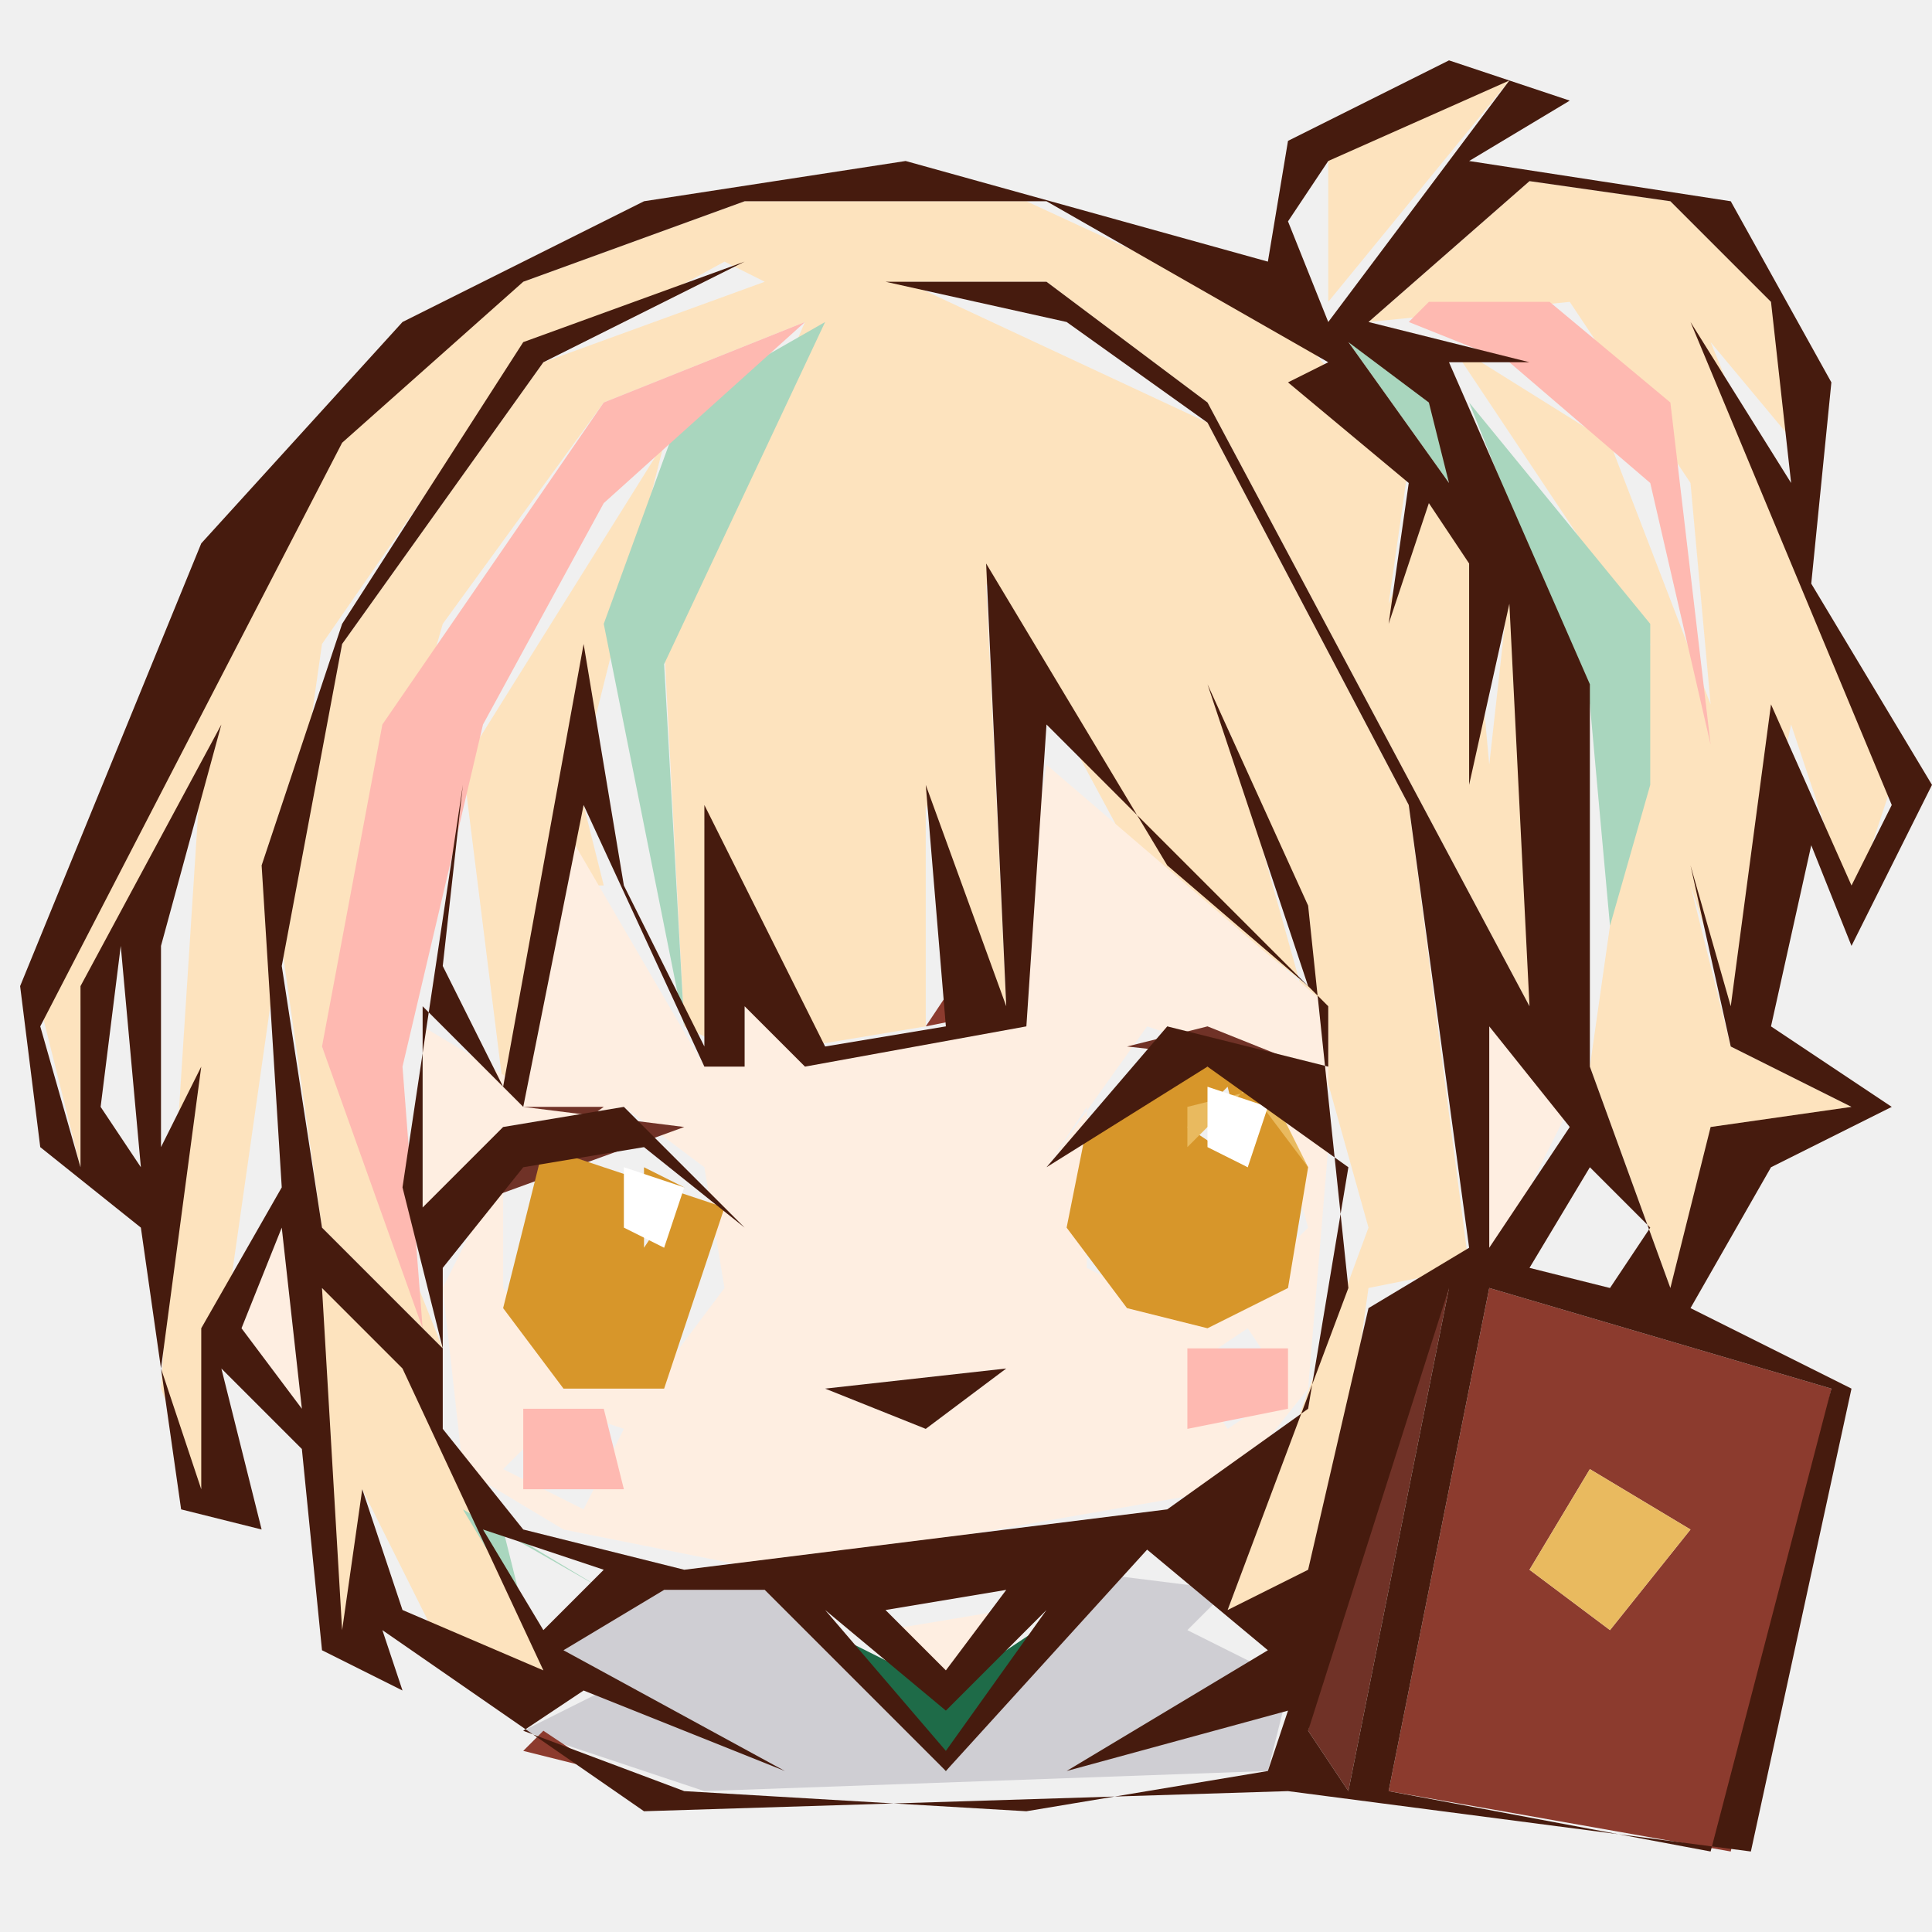
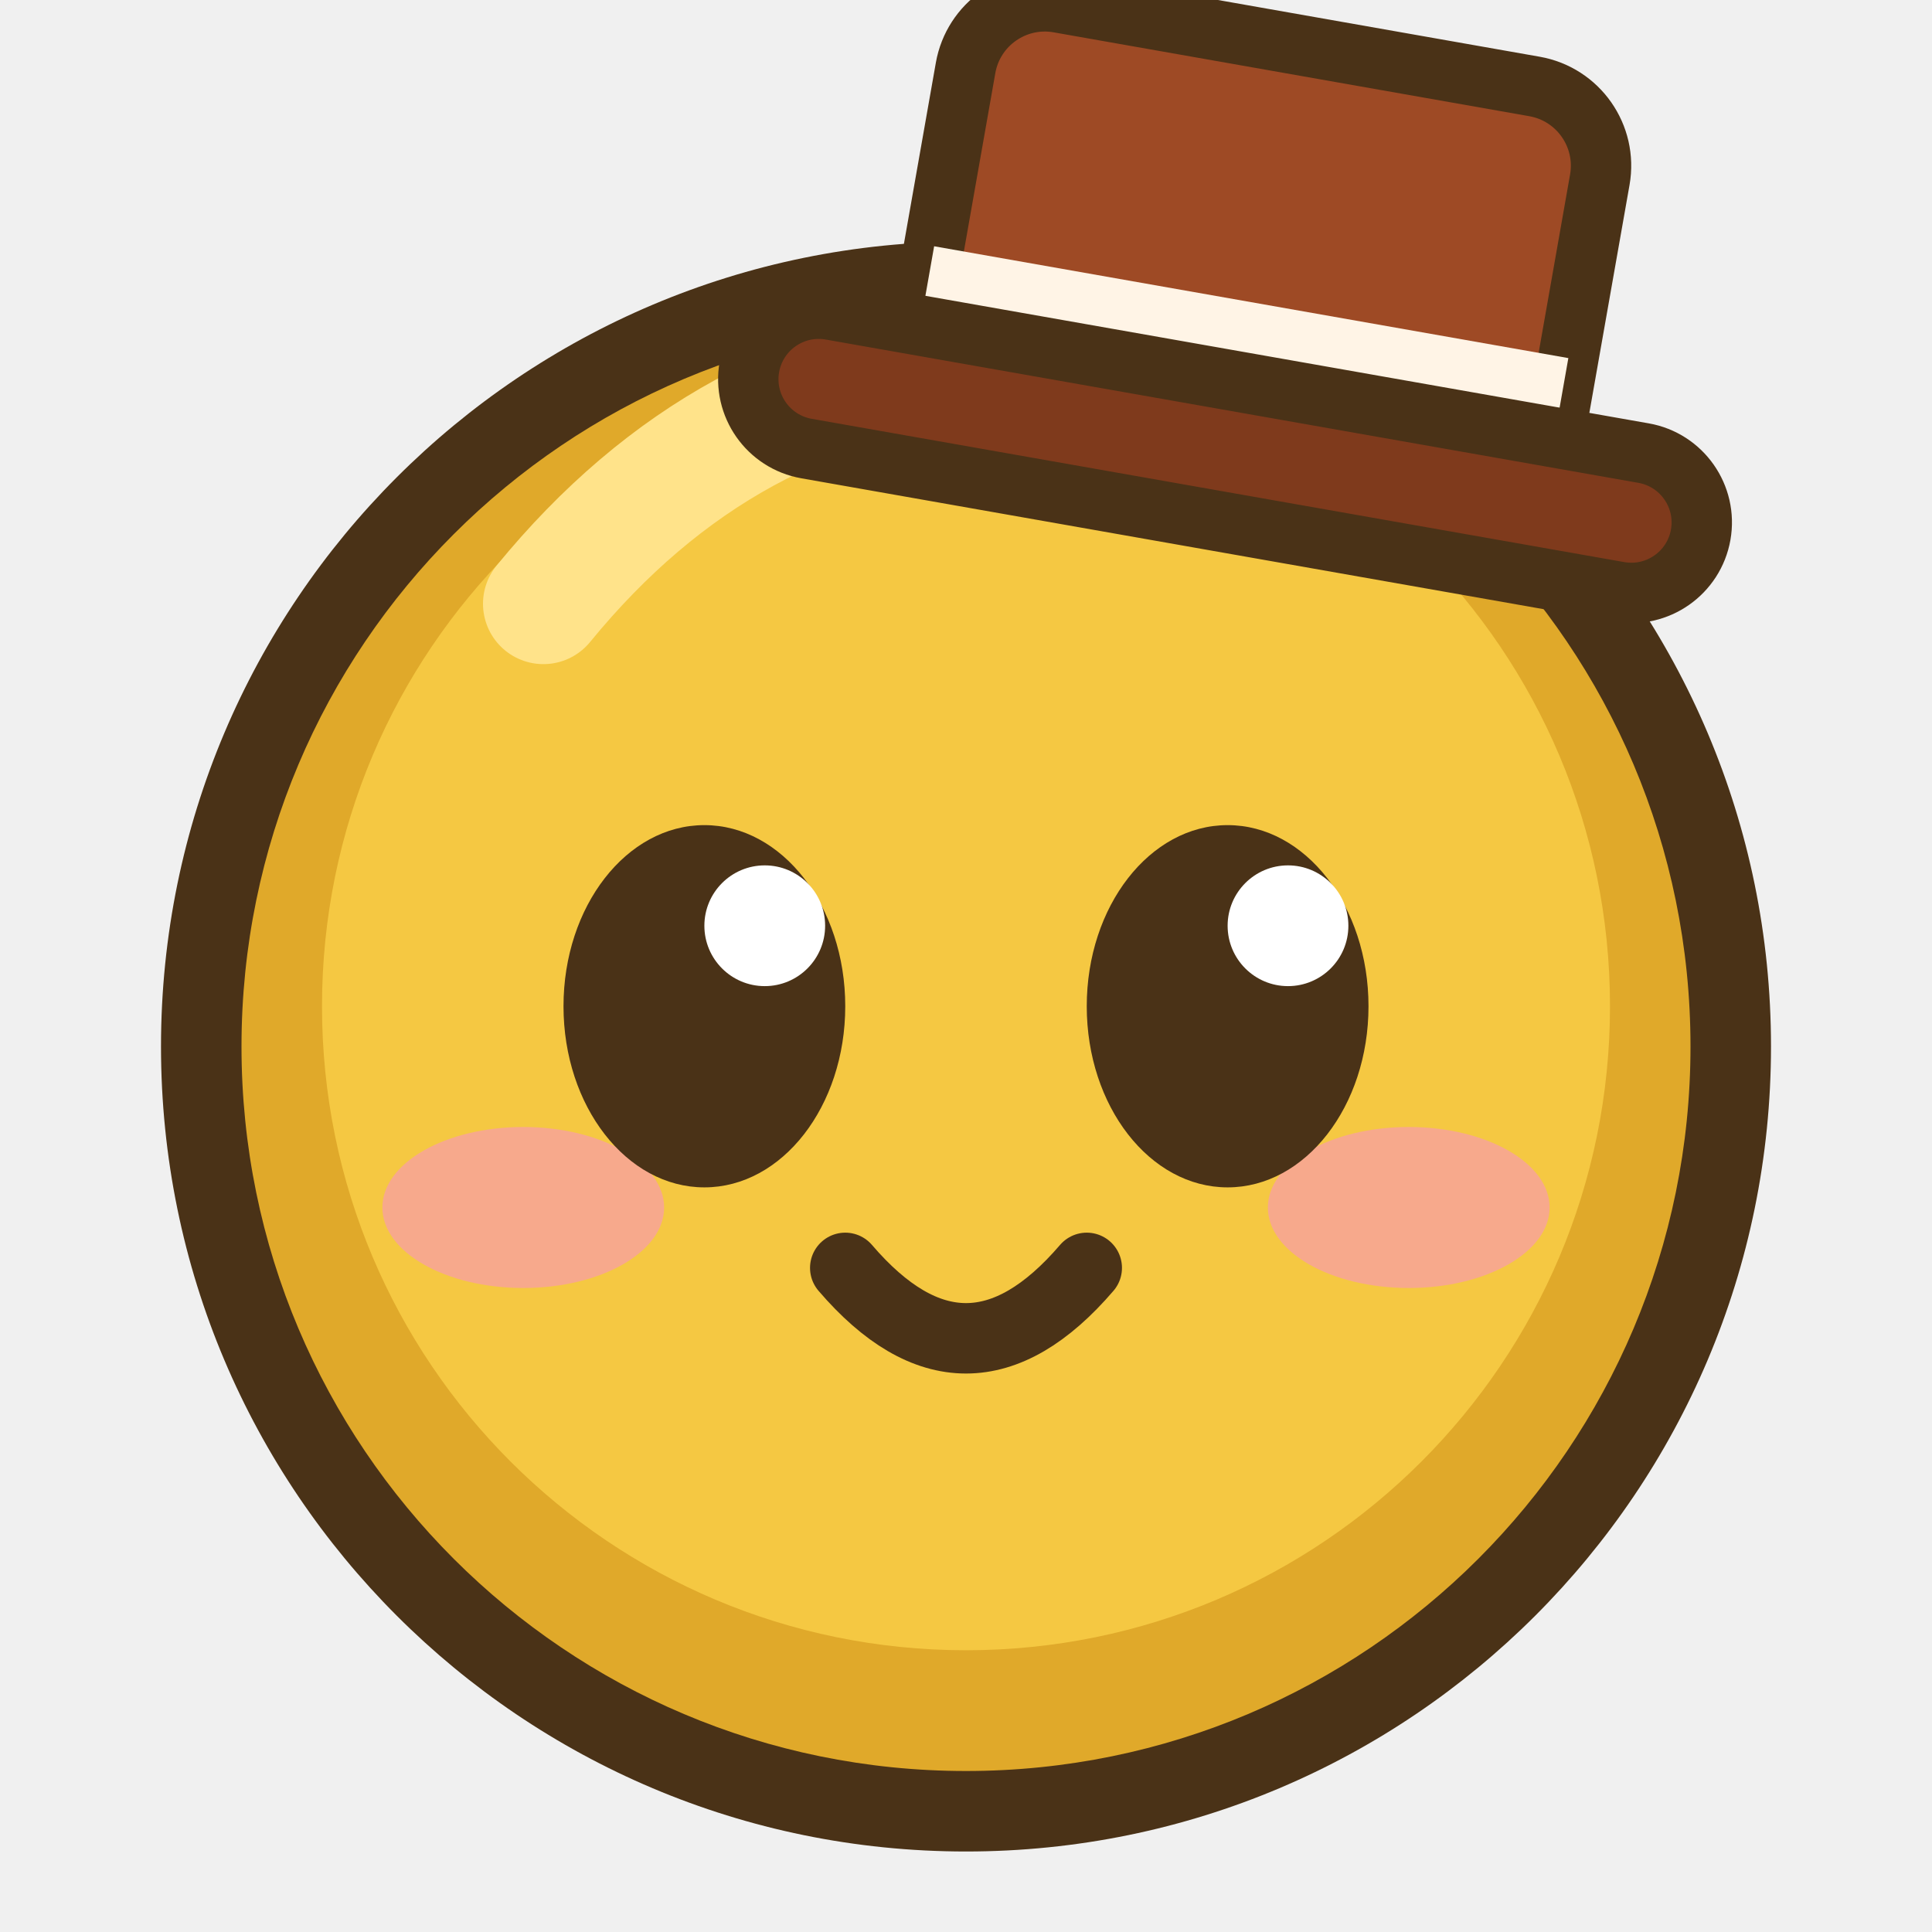
<svg xmlns="http://www.w3.org/2000/svg" viewBox="0 0 96 96">
-   <path fill="#FDE3BE" fill-rule="evenodd" d="M16 64 16 81 18 82 18 74 22 82 27 83 20 67zM29 40 27 44 30 44zM33 22 23 38 25 54zM64 16 51 10 37 10 26 14 17 21 2 50 4 58 4 50 10 38 8 69 10 74 16 32 25 19 36 13 38 14 27 18 17 32 14 47 16 61 22 67 16 52 22 31 30 20 40 16 33 32 34 51 36 52 35 41 40 52 46 51 46 40 50 50 49 29 56 42 65 49 61 36 68 61 61 80 66 78 68 64 73 63 70 40 60 21 45 14 52 14 60 20 76 50 76 32 75 29 74 38 73 27 71 25 69 30 70 23zM76 9 68 16 78 15 84 24 85 35 80 22 72 17 82 32 79 53 83 64 86 56 92 55 86 52 84 44 86 50 89 36 92 45 94 39 85 17 90 23 88 15 83 10zM75 4 66 7 66 15z" />
-   <path fill="#FEEEE1" fill-rule="evenodd" d="M50 80 44 81 47 83zM14 61 12 66 15 70zM74 51 74 63 78 55zM66 50 52 38 50 51 40 53 37 49 37 52 35 53 28 41 26 54 21 51 21 61 25 56 31 55 35 58 36 64 33 68 28 68 25 64 25 58 22 64 23 73 28 76 38 78 61 74 65 69 66 57 63 54 65 61 60 66 54 63 54 55 52 58 57 51 66 54zM28 70 31 71 29 75 25 73zM50 68 46 71 41 69zM62 66 64 69 61 71 59 68z" />
-   <path fill="#CFCED3" fill-rule="evenodd" d="M64 84 55 87 63 83 59 81 61 79 53 78 55 78 47 88 39 79 32 79 28 82 37 87 30 84 26 86 35 89 63 88z" />
-   <path fill="#8C3B2E" fill-rule="evenodd" d="M26 87 30 88 27 86 29 84zM62 75 59 77 62 77 60 76zM74 64 69 89 86 92 91 69zM79 73 84 76 80 81 76 78zM46 51 51 50 50 51 48 48z" />
-   <path fill="#703227" fill-rule="evenodd" d="M72 64 69 67 65 86 67 89zM34 56 26 55 30 55 23 60zM56 52 65 53 60 51z" />
-   <path fill="#A9D6BE" fill-rule="evenodd" d="M19 80 20 84 17 83 20 84zM23 75 26 80 25 76 30 79zM73 20 79 35 80 46 82 39 82 31zM67 17 72 24 71 19zM41 16 34 20 30 31 34 51 33 33z" />
-   <path fill="#D7962A" fill-rule="evenodd" d="M27 57 25 65 28 69 33 69 36 60zM32 58 34 59 32 62zM58 53 54 56 53 61 56 65 60 66 64 64 65 58 62 53zM61 54 62 58 59 56z" />
-   <path fill="#FEB9B1" fill-rule="evenodd" d="M26 70 26 74 31 74 30 70zM59 67 59 71 64 70 64 67zM40 16 30 20 19 36 16 52 21 66 20 53 24 36 30 25zM71 15 70 16 75 18 82 24 85 37 83 20 77 15z" />
-   <path fill="#1E6B48" fill-rule="evenodd" d="M53 80 47 84 41 81 47 88z" />
-   <path fill="#E9BA5F" fill-rule="evenodd" d="M79 73 76 78 80 81 84 76zM59 55 59 57 62 54 65 58 63 54z" />
-   <path fill="#FFFFFF" fill-rule="evenodd" d="M31 58 31 61 33 62 34 59zM60 54 60 57 62 58 63 55z" />
-   <path fill="#461B0E" fill-rule="evenodd" d="M50 68 41 69 46 71zM86 10 73 8 78 5 72 3 64 7 63 13 45 8 32 10 20 16 10 27 1 49 2 57 7 61 9 75 13 76 11 68 15 72 16 82 20 84 19 81 32 90 64 89 87 92 92 69 84 65 88 58 94 55 88 51 90 42 92 47 96 39 90 29 91 19zM52 80 47 87 41 80 47 85zM50 79 47 83 44 80zM64 85 63 88 51 90 34 89 26 86 29 84 39 88 28 82 33 79 38 79 47 88 57 77 63 82 53 88zM24 76 30 78 27 81zM74 64 91 69 85 92 69 89zM16 64 20 68 27 83 20 80 18 74 17 81zM72 64 67 89 65 86zM14 61 15 70 12 66zM79 58 82 61 80 64 76 63zM74 51 78 56 74 62zM6 47 7 58 5 55zM66 50 66 53 58 51 52 58 60 53 67 58 65 70 58 75 34 78 26 76 22 71 22 63 26 58 32 57 37 61 31 55 25 56 21 60 21 50 26 55 29 40 35 53 37 53 37 50 40 53 51 51 52 36zM67 17 71 20 72 24zM66 18 64 19 70 24 69 31 71 25 73 28 73 39 75 30 76 50 60 20 52 14 44 14 53 16 60 21 70 40 73 62 68 65 65 78 61 80 67 64 65 45 60 34 65 49 58 43 49 28 50 50 46 39 47 51 41 52 35 40 35 52 31 44 29 32 25 54 22 48 23 39 20 59 22 67 16 61 14 48 17 32 27 18 37 13 26 17 17 31 13 43 14 59 10 66 10 74 8 68 10 53 8 57 8 47 11 36 4 49 4 58 2 51 17 22 26 14 37 10 52 10zM76 9 83 10 88 15 89 24 84 16 94 40 92 44 88 35 86 50 84 43 86 52 92 55 85 56 83 64 79 53 79 34 72 18 76 18 68 16zM75 4 66 16 64 11 66 8z" />
+   <circle cx="48" cy="52" r="40" fill="#4A3217" />
+   <circle cx="48" cy="52" r="36" fill="#E0A92A" />
+   <circle cx="48" cy="50" r="32" fill="#F5C842" />
+   <path d="M27 30q9-11 22-12" fill="none" stroke="#FFE38A" stroke-width="6" stroke-linecap="round" />
+   <ellipse cx="26" cy="60" rx="7" ry="4" fill="#F7A98C" />
+   <ellipse cx="70" cy="60" rx="7" ry="4" fill="#F7A98C" />
+   <ellipse cx="35" cy="50" rx="7" ry="9" fill="#4A3217" />
+   <ellipse cx="61" cy="50" rx="7" ry="9" fill="#4A3217" />
+   <circle cx="38" cy="46" r="3" fill="#fff" />
+   <circle cx="64" cy="46" r="3" fill="#fff" />
+   <path d="M42 63q6 7 12 0" fill="none" stroke="#4A3217" stroke-width="3.5" stroke-linecap="round" />
+   <g transform="rotate(10 62 16)">
+     <rect x="46" y="2" width="32" height="22" rx="4" fill="#9E4A25" stroke="#4A3217" stroke-width="3" />
+     <rect x="46" y="15" width="32" height="5" fill="#FFF4E6" />
+     <rect x="38" y="19" width="48" height="7" rx="3.5" fill="#7F3A1C" stroke="#4A3217" stroke-width="3" />
+   </g>
</svg>
